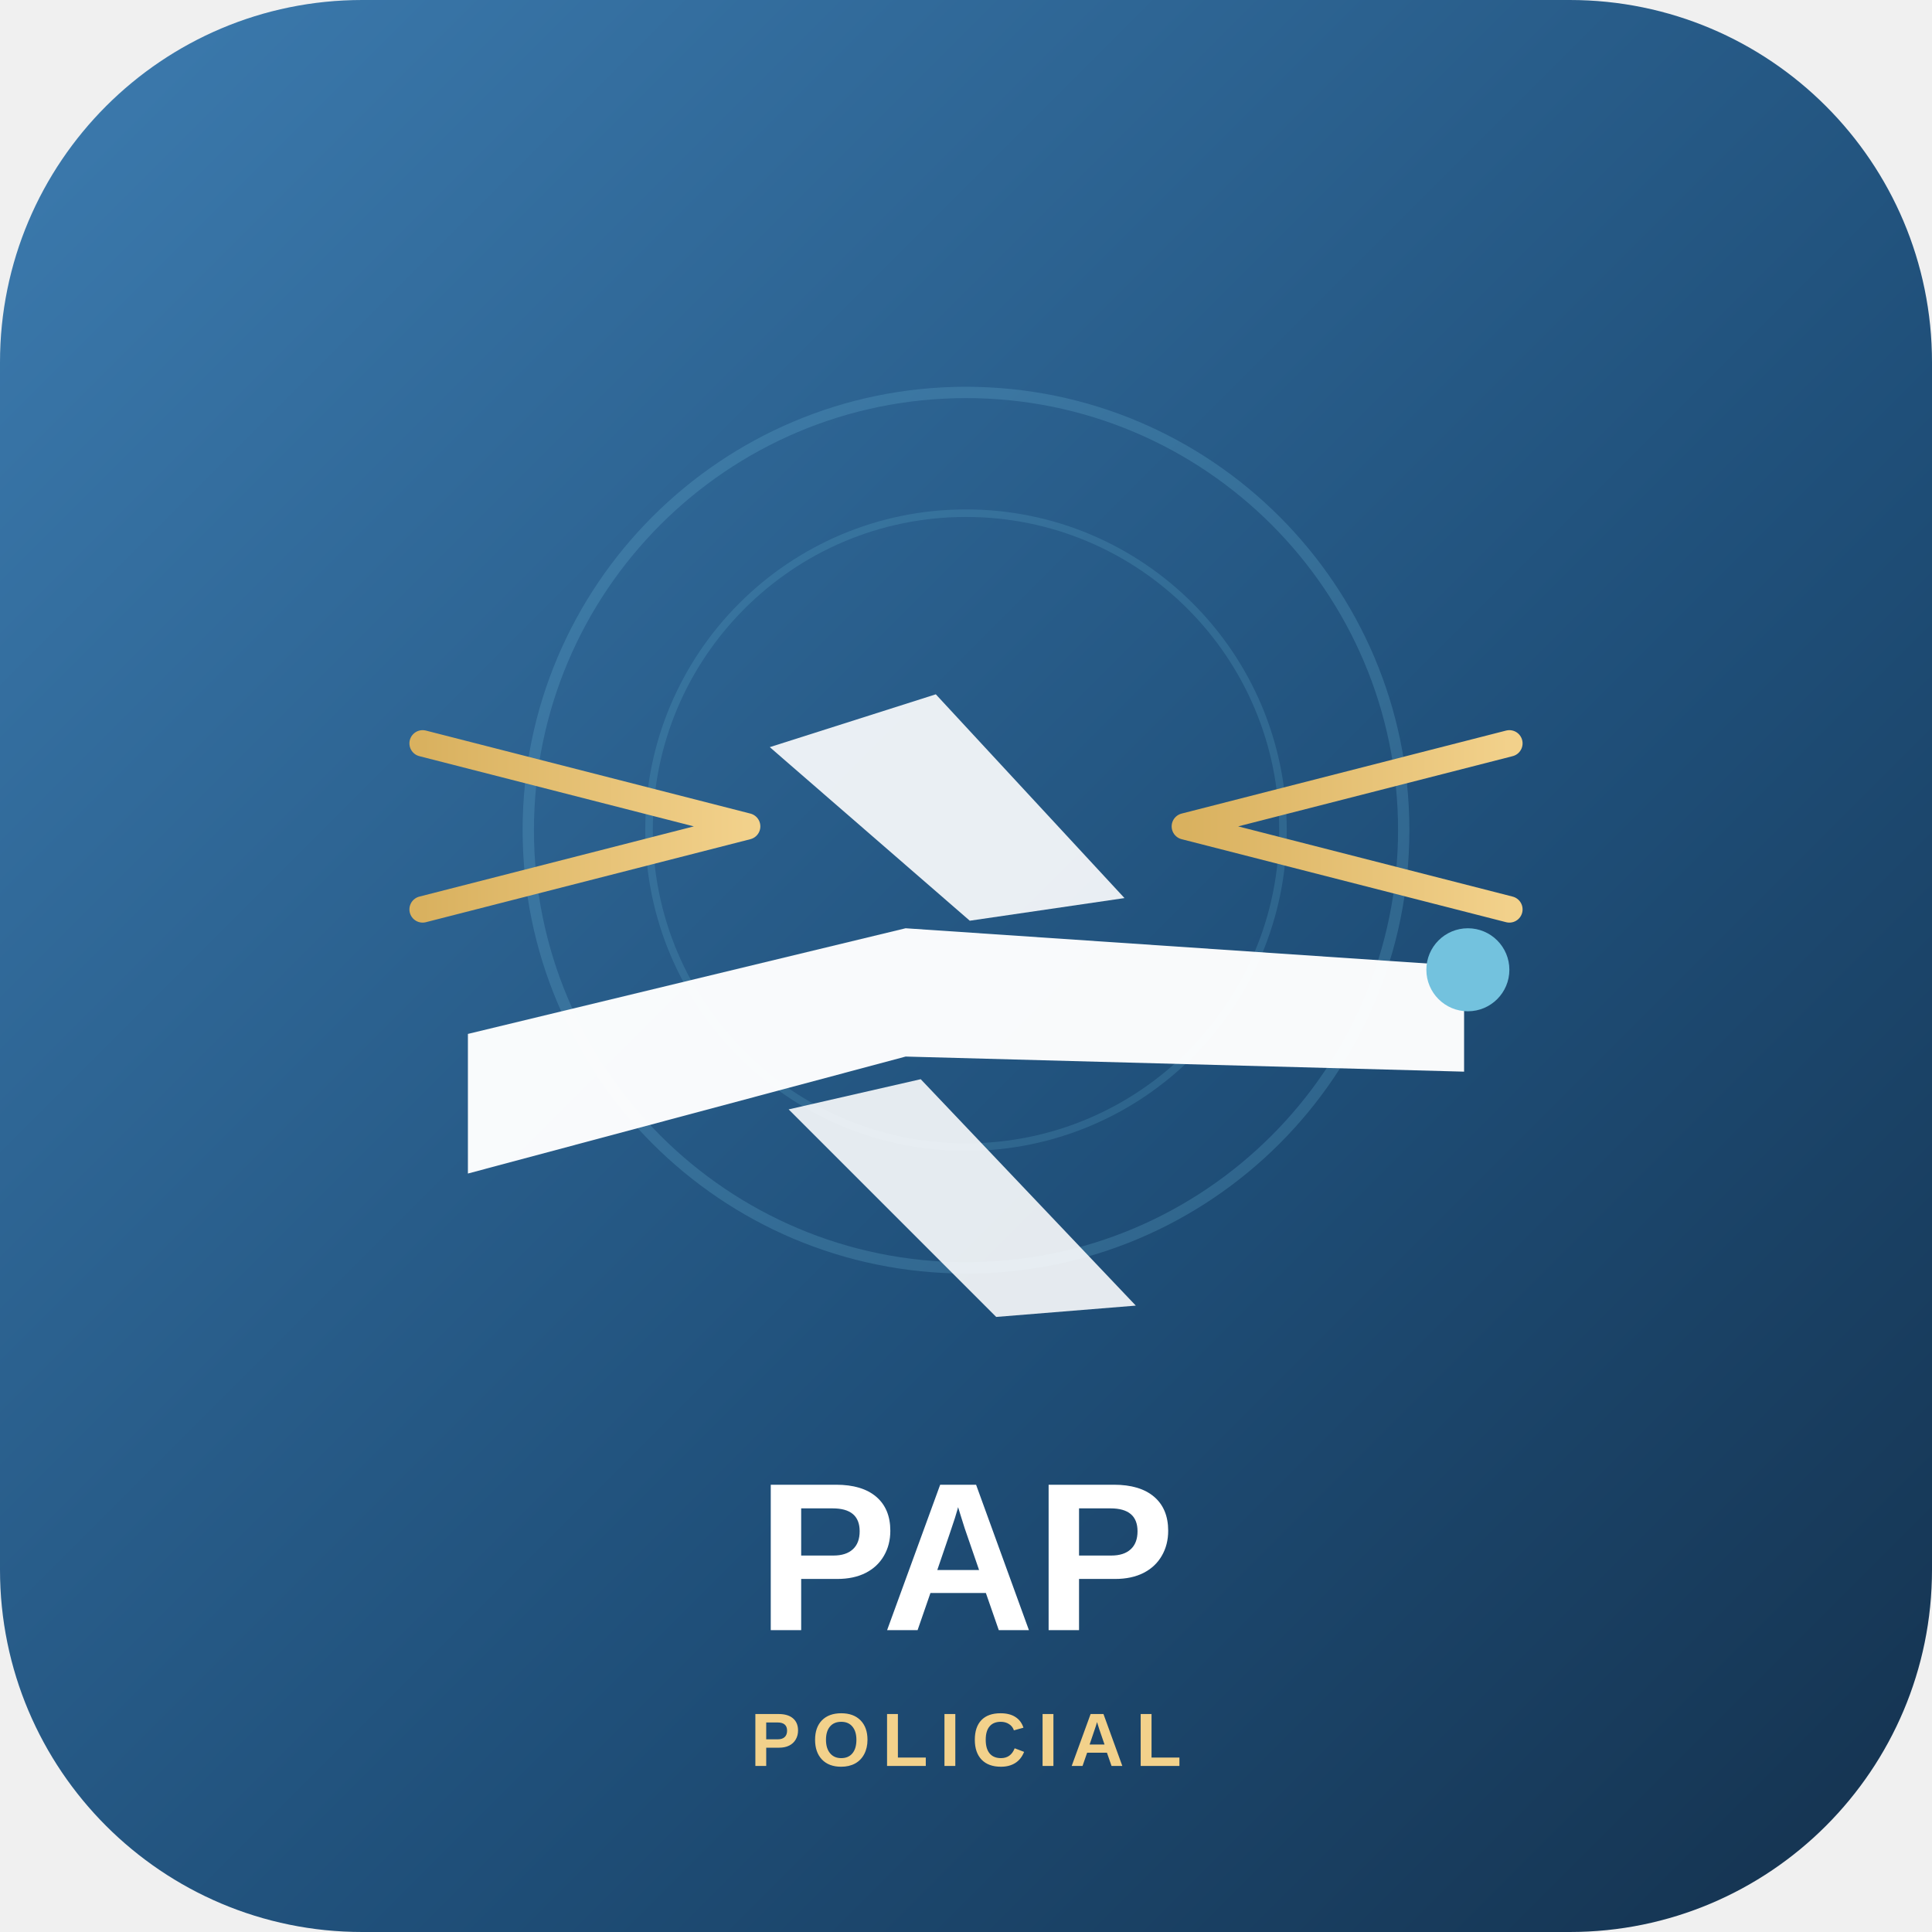
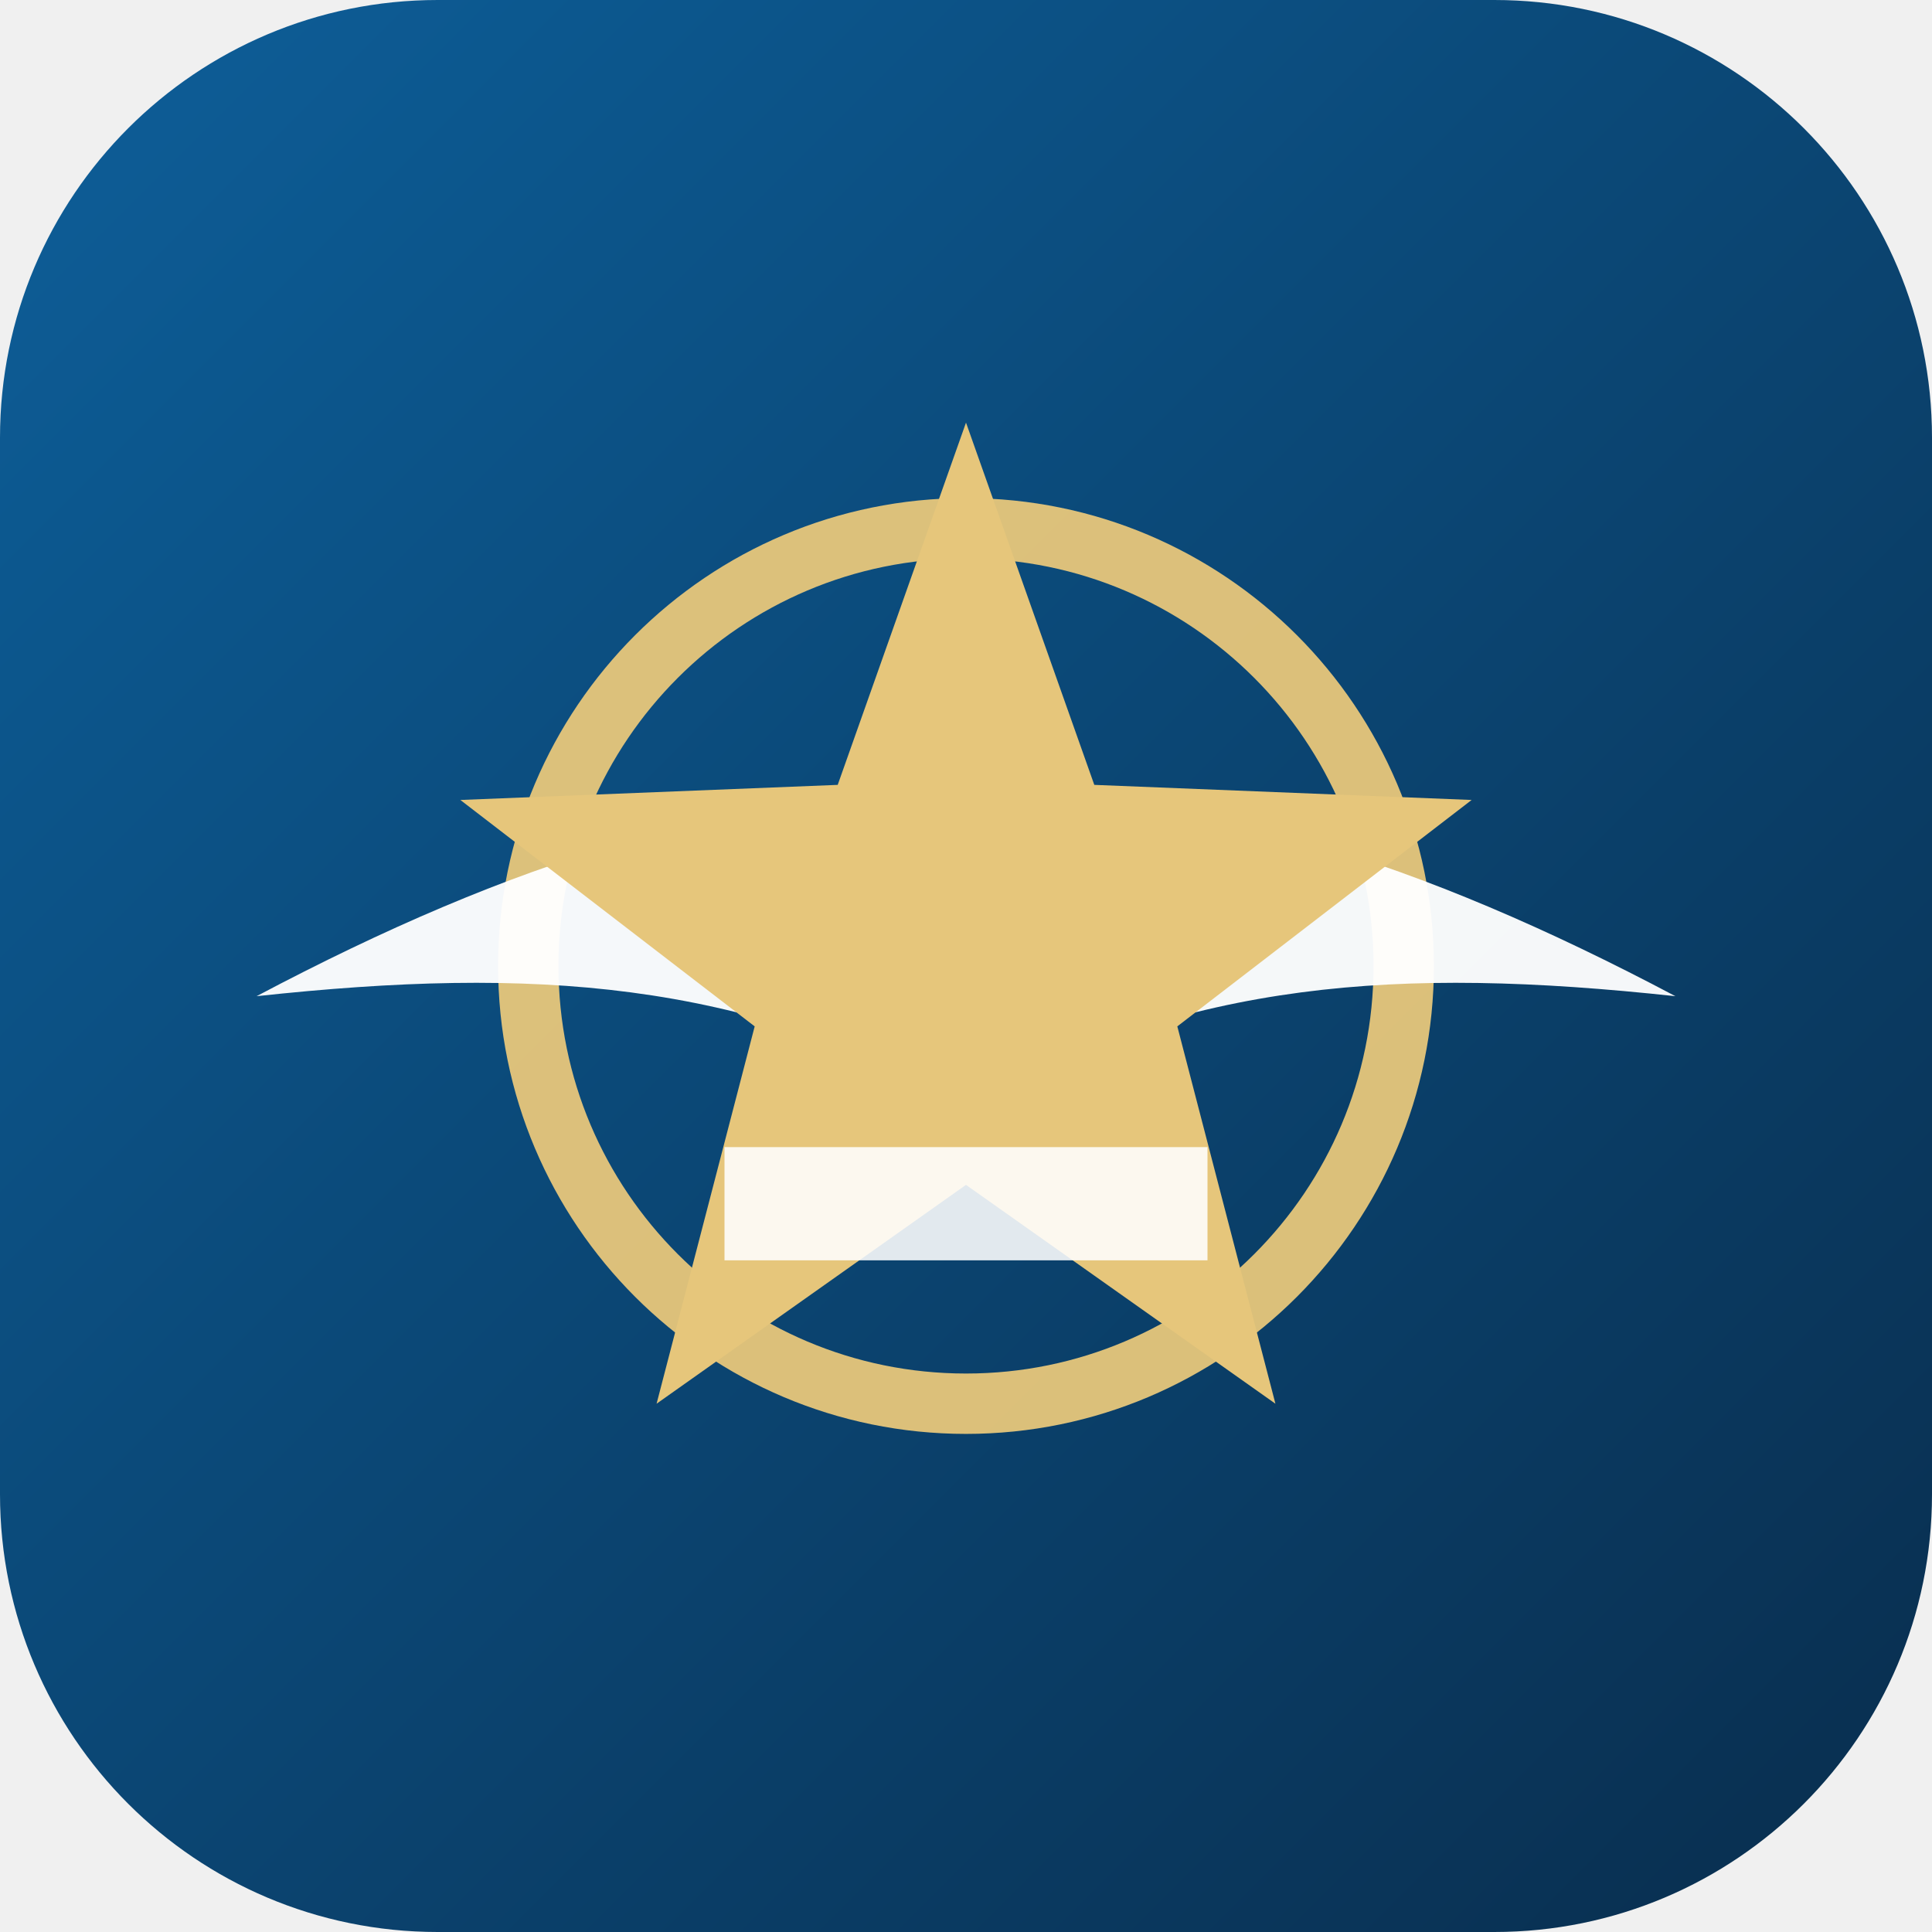
- <svg xmlns="http://www.w3.org/2000/svg" viewBox="0 0 512 512">
+ <svg xmlns="http://www.w3.org/2000/svg" viewBox="0 0 256 256" role="img" aria-label="Tripulante Aviación Policial">
  <defs>
-     <linearGradient id="bg" x1="0" y1="0" x2="1" y2="1">
-       <stop offset="0%" stop-color="#3d7cb0" />
-       <stop offset="60%" stop-color="#1f4f79" />
-       <stop offset="100%" stop-color="#14314d" />
-     </linearGradient>
-     <linearGradient id="gold" x1="0" y1="0" x2="1" y2="0">
-       <stop offset="0%" stop-color="#d9b15f" />
-       <stop offset="100%" stop-color="#f2d18b" />
+     <linearGradient id="g" x1="0" x2="1" y1="0" y2="1">
+       <stop stop-color="#0d5f9a" />
+       <stop offset="1" stop-color="#092d4d" />
    </linearGradient>
  </defs>
-   <rect width="512" height="512" rx="96" fill="url(#bg)" />
-   <circle cx="256" cy="220" r="116" fill="none" stroke="#73c2de" stroke-opacity="0.22" stroke-width="3" />
-   <circle cx="256" cy="220" r="84" fill="none" stroke="#73c2de" stroke-opacity="0.18" stroke-width="2" />
-   <path d="M62 219h120" stroke="url(#gold)" stroke-width="8" stroke-linecap="round" />
-   <path d="M330 219h120" stroke="url(#gold)" stroke-width="8" stroke-linecap="round" />
-   <path d="M112 197l86 22-86 22" fill="none" stroke="url(#gold)" stroke-width="7" stroke-linecap="round" stroke-linejoin="round" />
-   <path d="M400 197l-86 22 86 22" fill="none" stroke="url(#gold)" stroke-width="7" stroke-linecap="round" stroke-linejoin="round" />
-   <path d="M124 274l116-28 148 10v28l-148-4-116 31z" fill="#ffffff" fill-opacity="0.97" />
-   <path d="M248 184l50 54-41 6-53-46z" fill="#ffffff" fill-opacity="0.9" />
-   <path d="M244 286l57 60-37 3-55-55z" fill="#ffffff" fill-opacity="0.88" />
-   <circle cx="389" cy="257" r="11" fill="#73c2de" />
-   <text x="256" y="432" text-anchor="middle" font-family="Arial, Helvetica, sans-serif" font-size="56" font-weight="800" fill="#ffffff">PAP</text>
-   <text x="256" y="468" text-anchor="middle" font-family="Arial, Helvetica, sans-serif" font-size="20" font-weight="700" fill="#f2d18b" letter-spacing="3">POLICIAL</text>
+   <rect width="256" height="256" rx="58" fill="url(#g)" />
+   <circle cx="128" cy="128" r="58" fill="none" stroke="#e6c67b" stroke-width="8" opacity=".95" />
+   <path d="M34 132c34-18 63-27 94-27s60 9 94 27c-37-4-64-2-94 14-30-16-57-18-94-14Z" fill="#fff" opacity=".96" />
+   <path d="M128 56l17 48 50 2-39 30 13 50-41-29-41 29 13-50-39-30 50-2 17-48Z" fill="#e6c67b" />
+   <path d="M96 152h64v15H96z" fill="#fff" opacity=".88" />
</svg>
